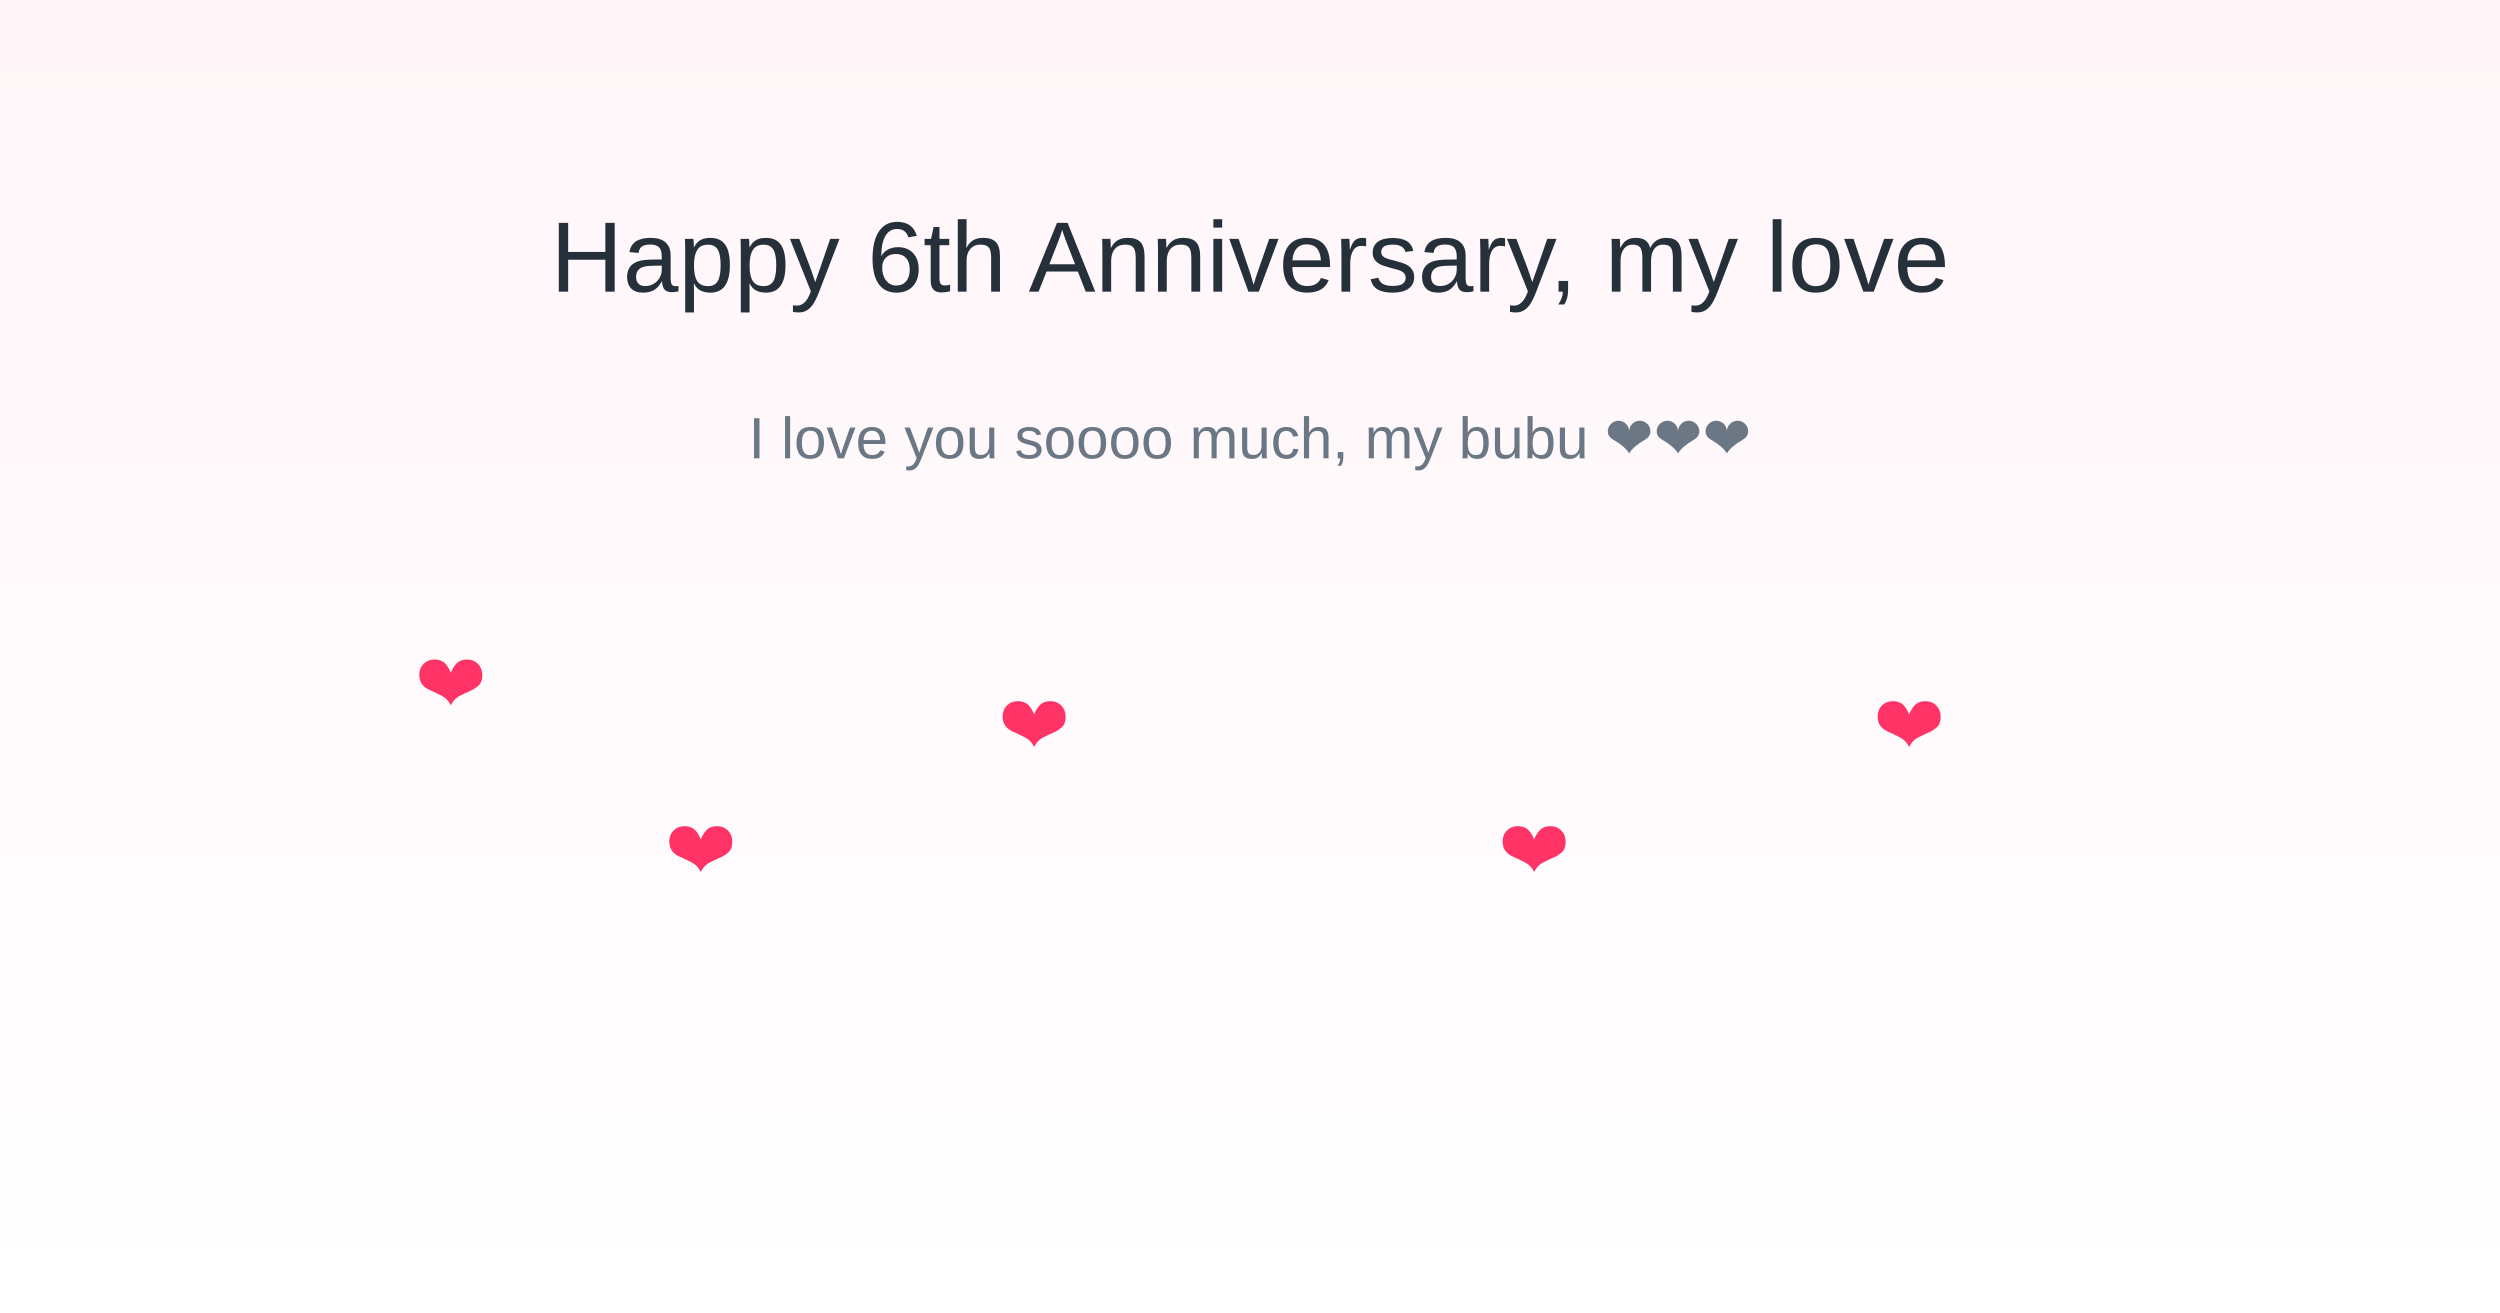
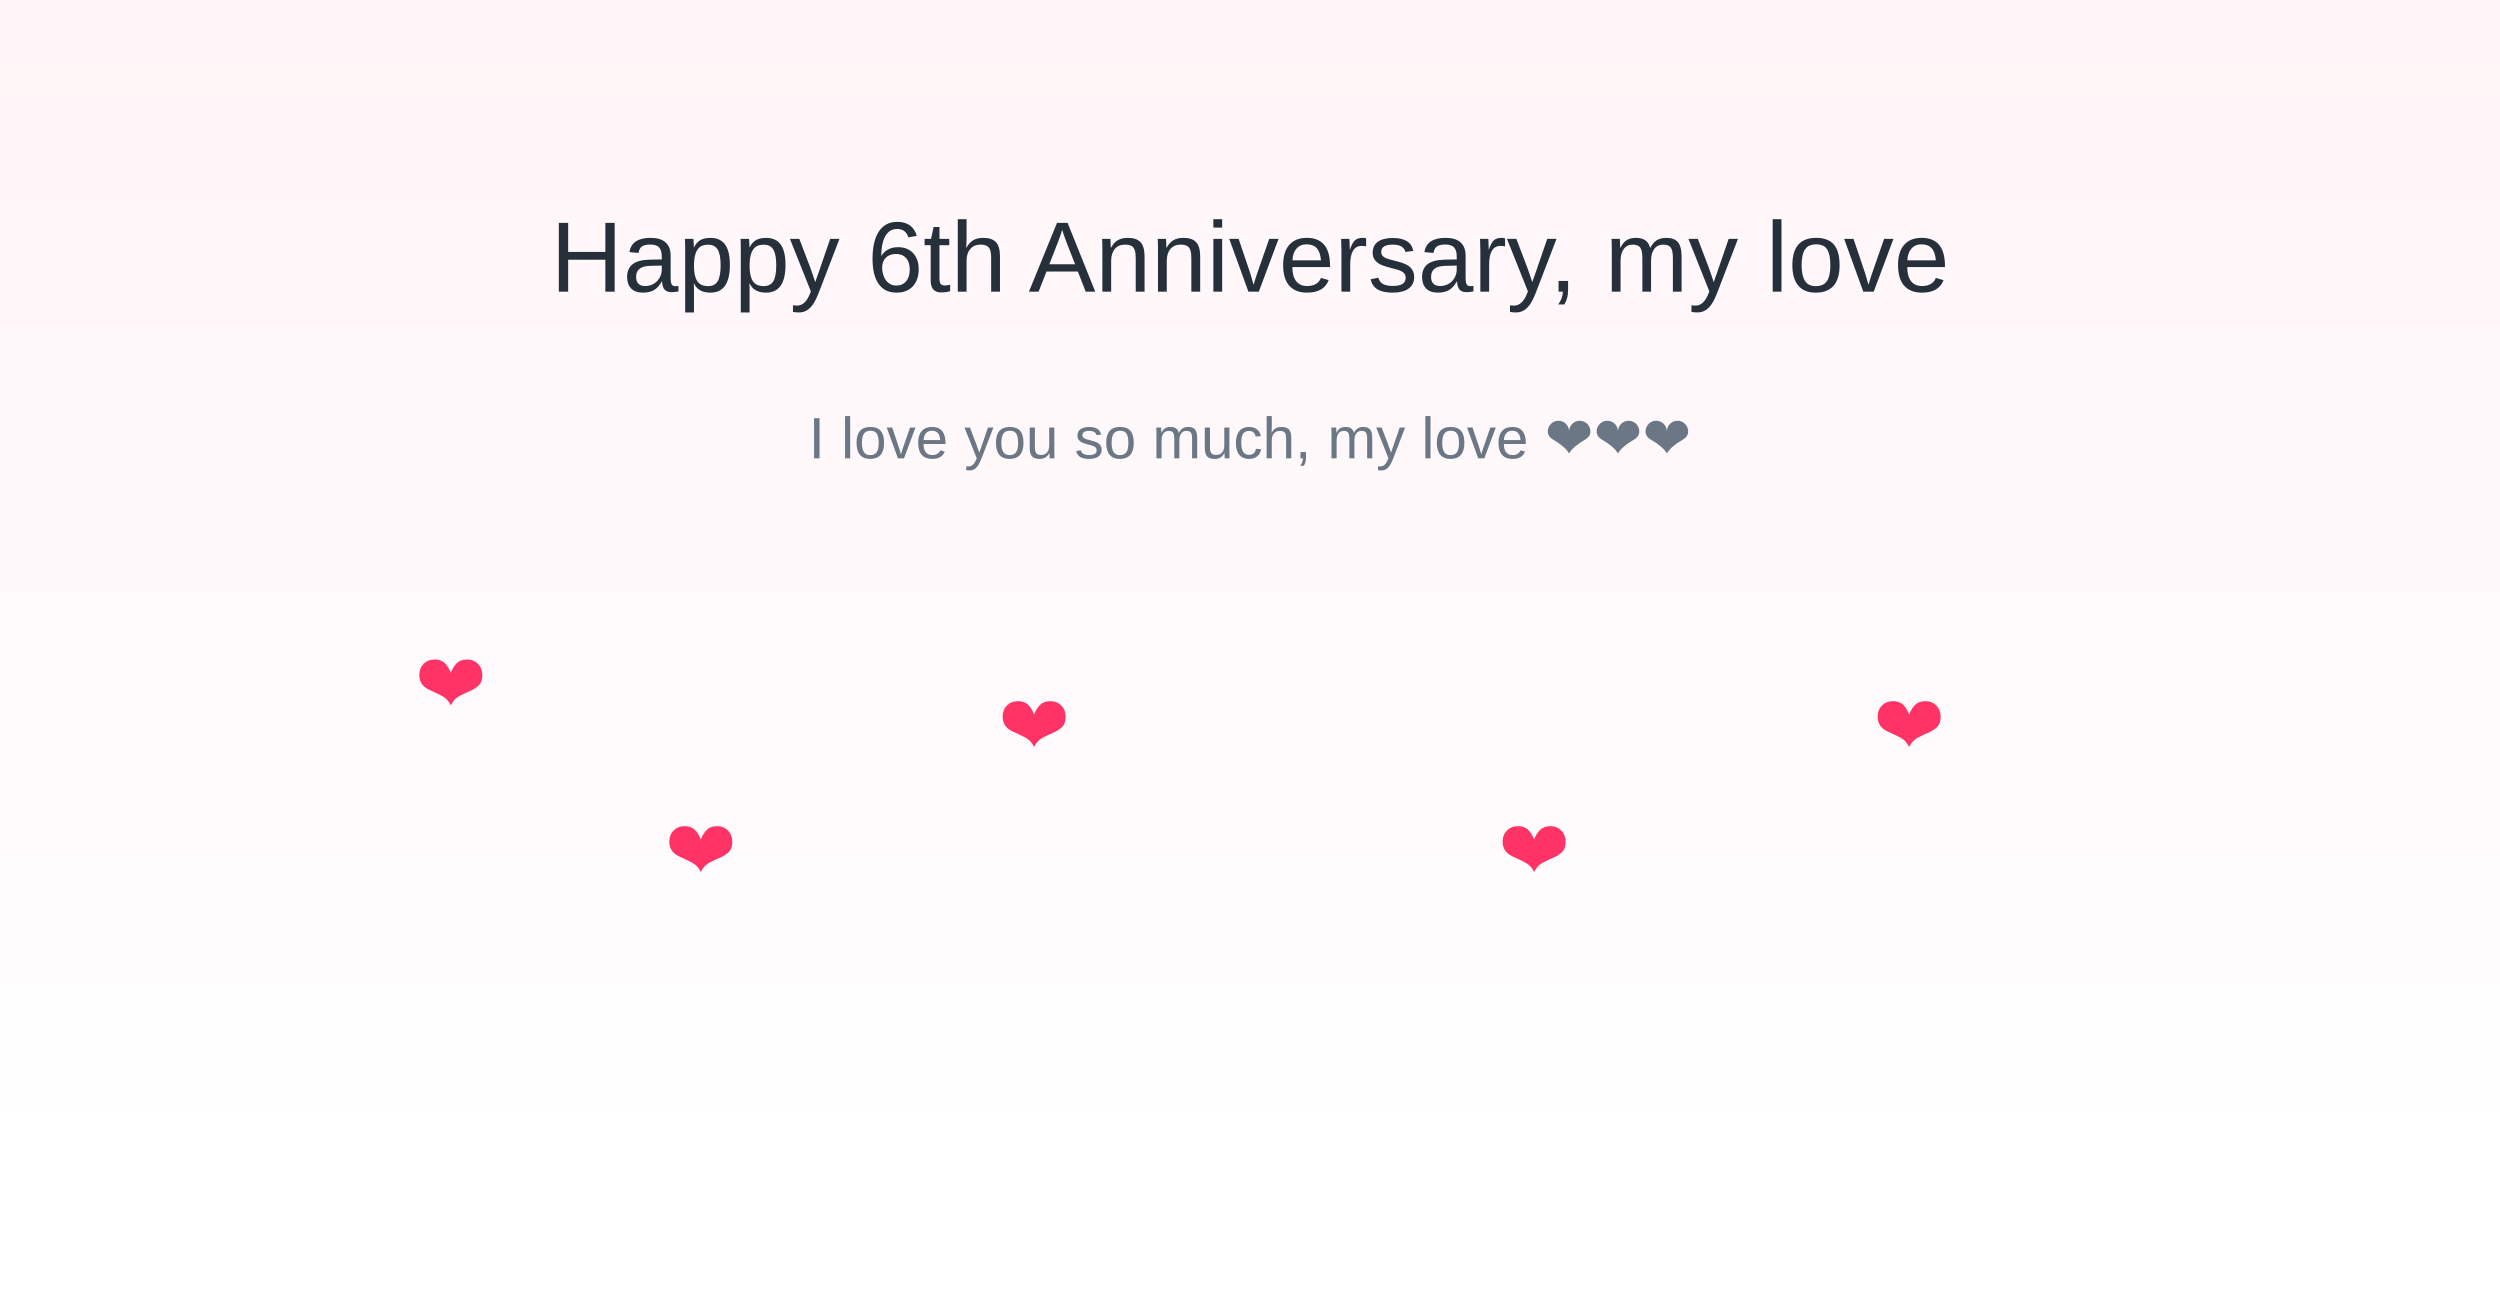
<svg xmlns="http://www.w3.org/2000/svg" width="1200" height="630" viewBox="0 0 1200 630">
  <defs>
    <linearGradient id="g" x1="0" x2="0" y1="0" y2="1">
      <stop offset="0" stop-color="#fff5f8" />
      <stop offset="1" stop-color="#ffffff" />
    </linearGradient>
  </defs>
  <rect width="1200" height="630" fill="url(#g)" />
  <text x="600" y="140" font-family="system-ui, Arial" font-size="48" fill="#25303b" text-anchor="middle">Happy 6th Anniversary, my love</text>
-   <text x="600" y="220" font-family="system-ui, Arial" font-size="28" fill="#6b7785" text-anchor="middle">I love you soooo much, my bubu ❤❤❤</text>
+   <text x="600" y="220" font-family="system-ui, Arial" font-size="28" fill="#6b7785" text-anchor="middle">I love you so much, my love ❤❤❤</text>
  <g fill="#ff3366" font-size="36" font-family="serif">
    <text x="200" y="340">❤</text>
    <text x="320" y="420">❤</text>
    <text x="480" y="360">❤</text>
    <text x="720" y="420">❤</text>
    <text x="900" y="360">❤</text>
  </g>
</svg>
